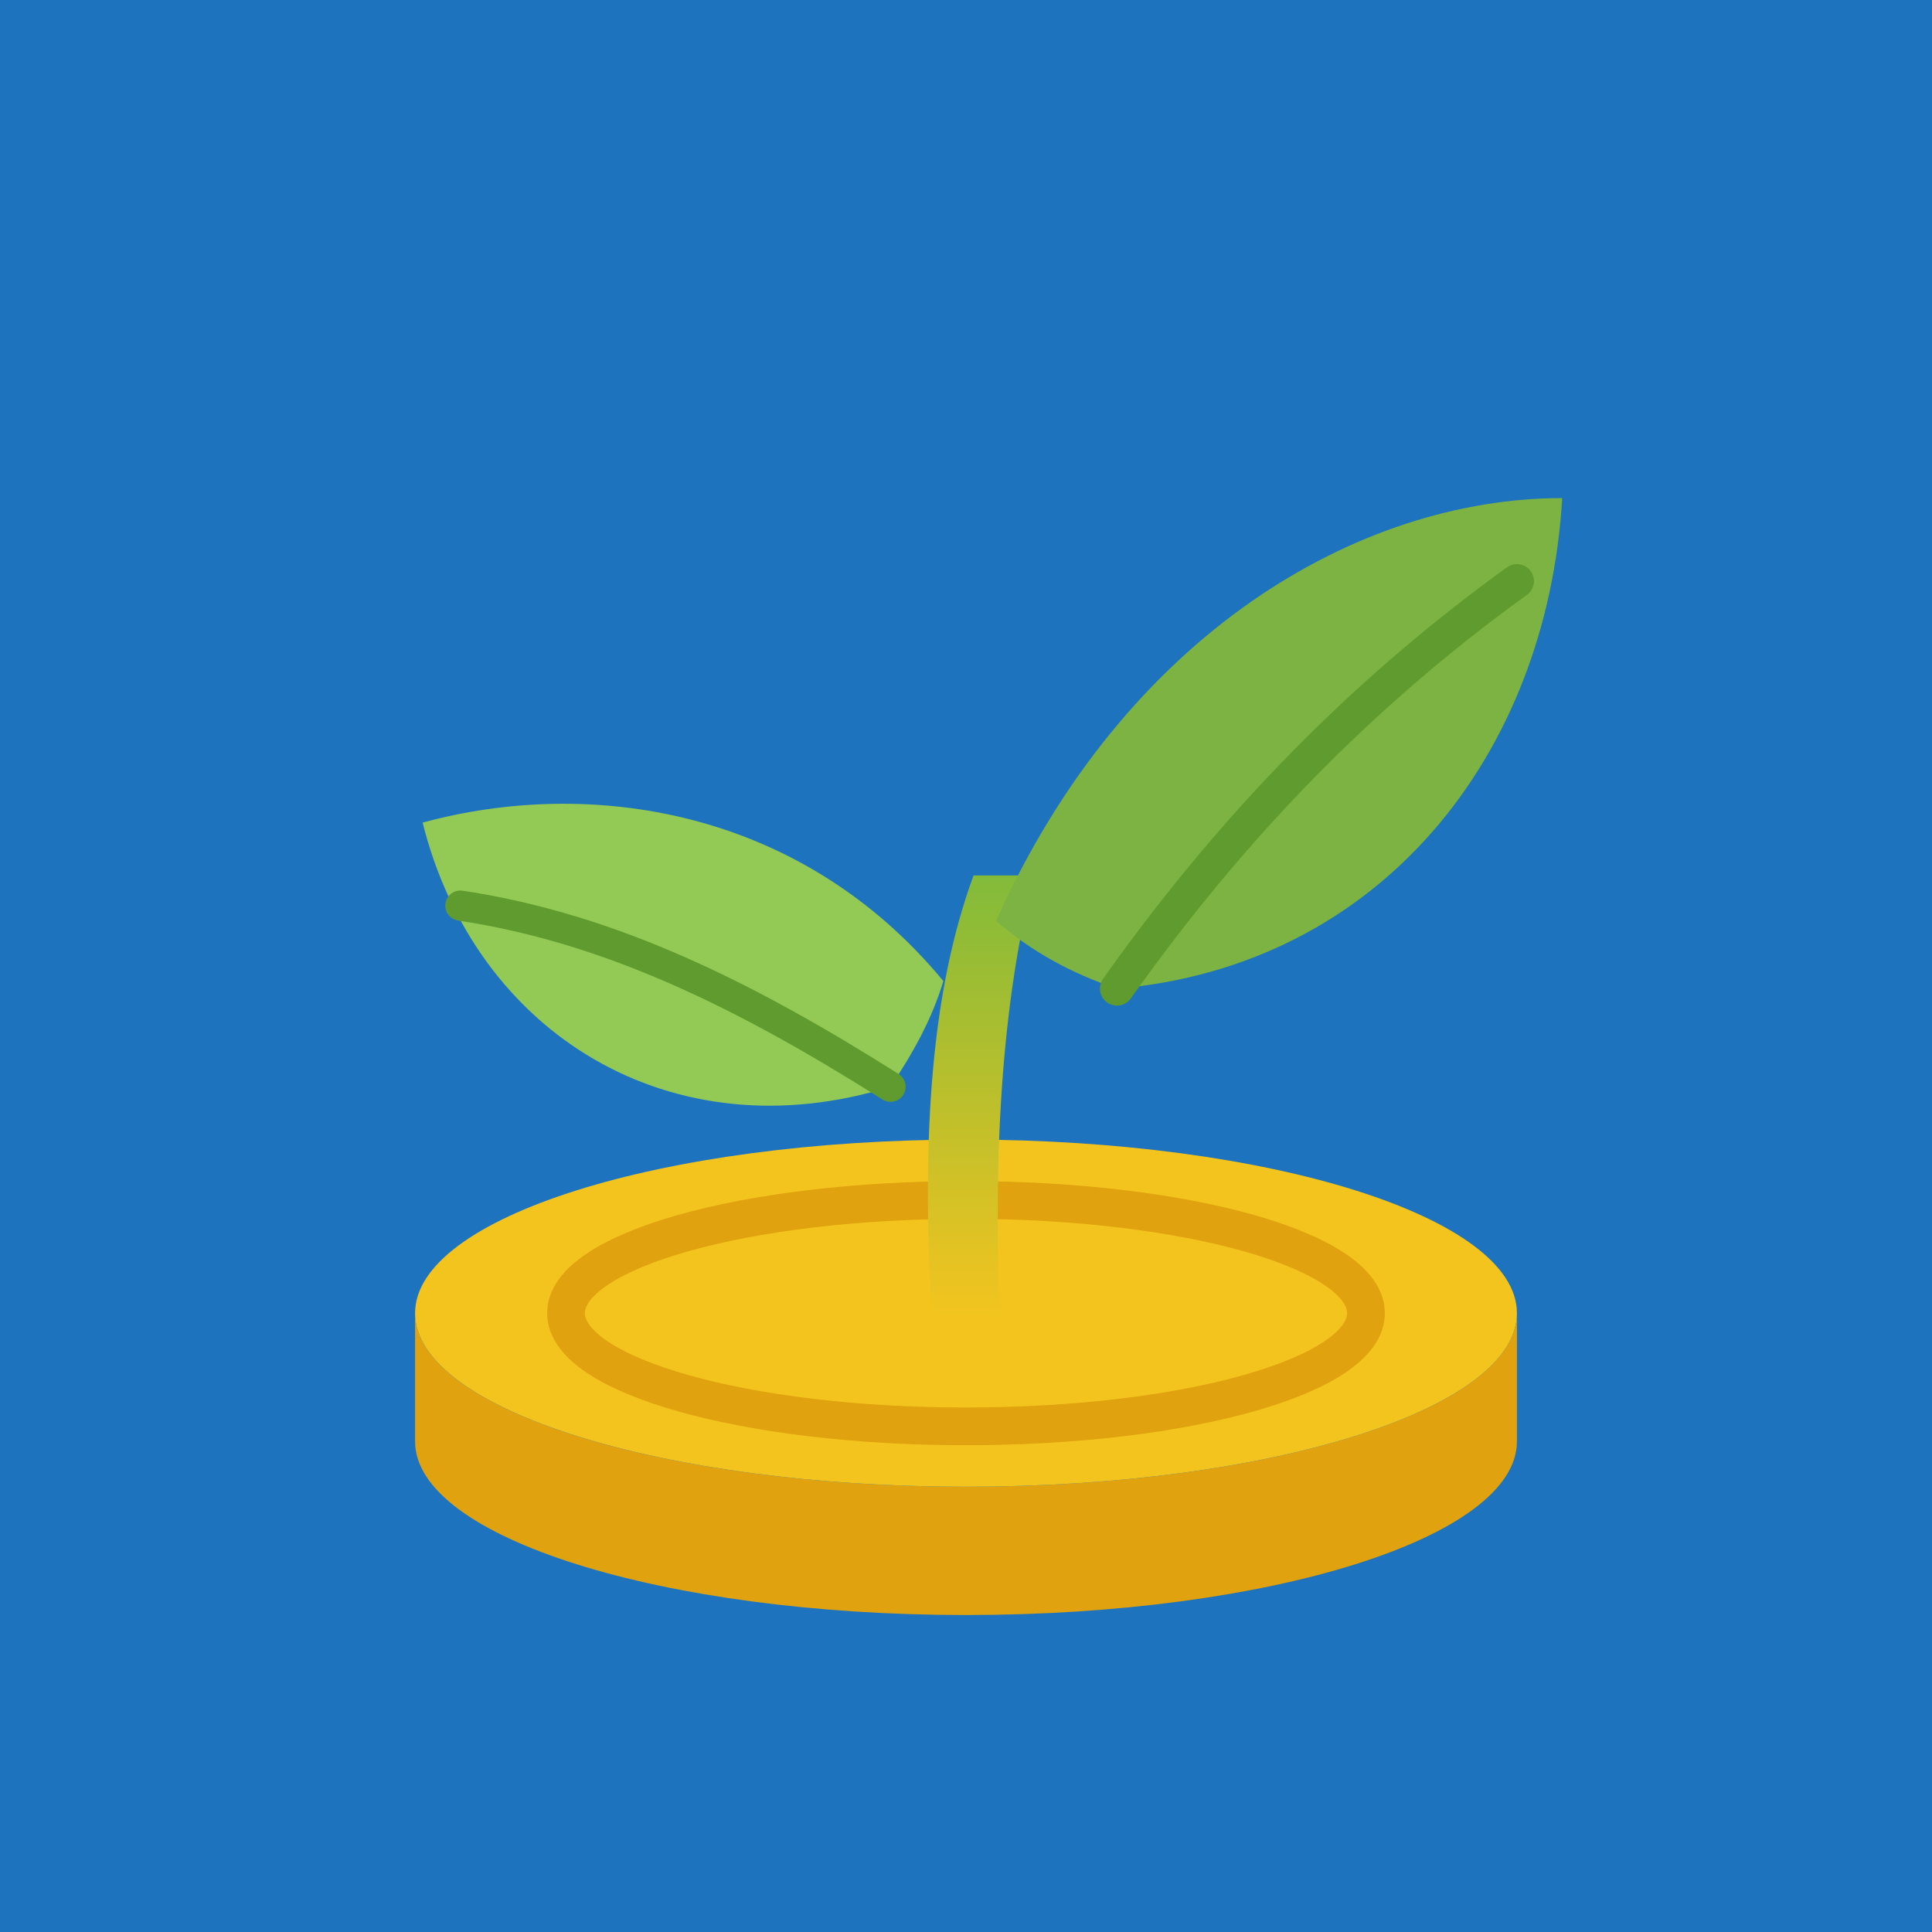
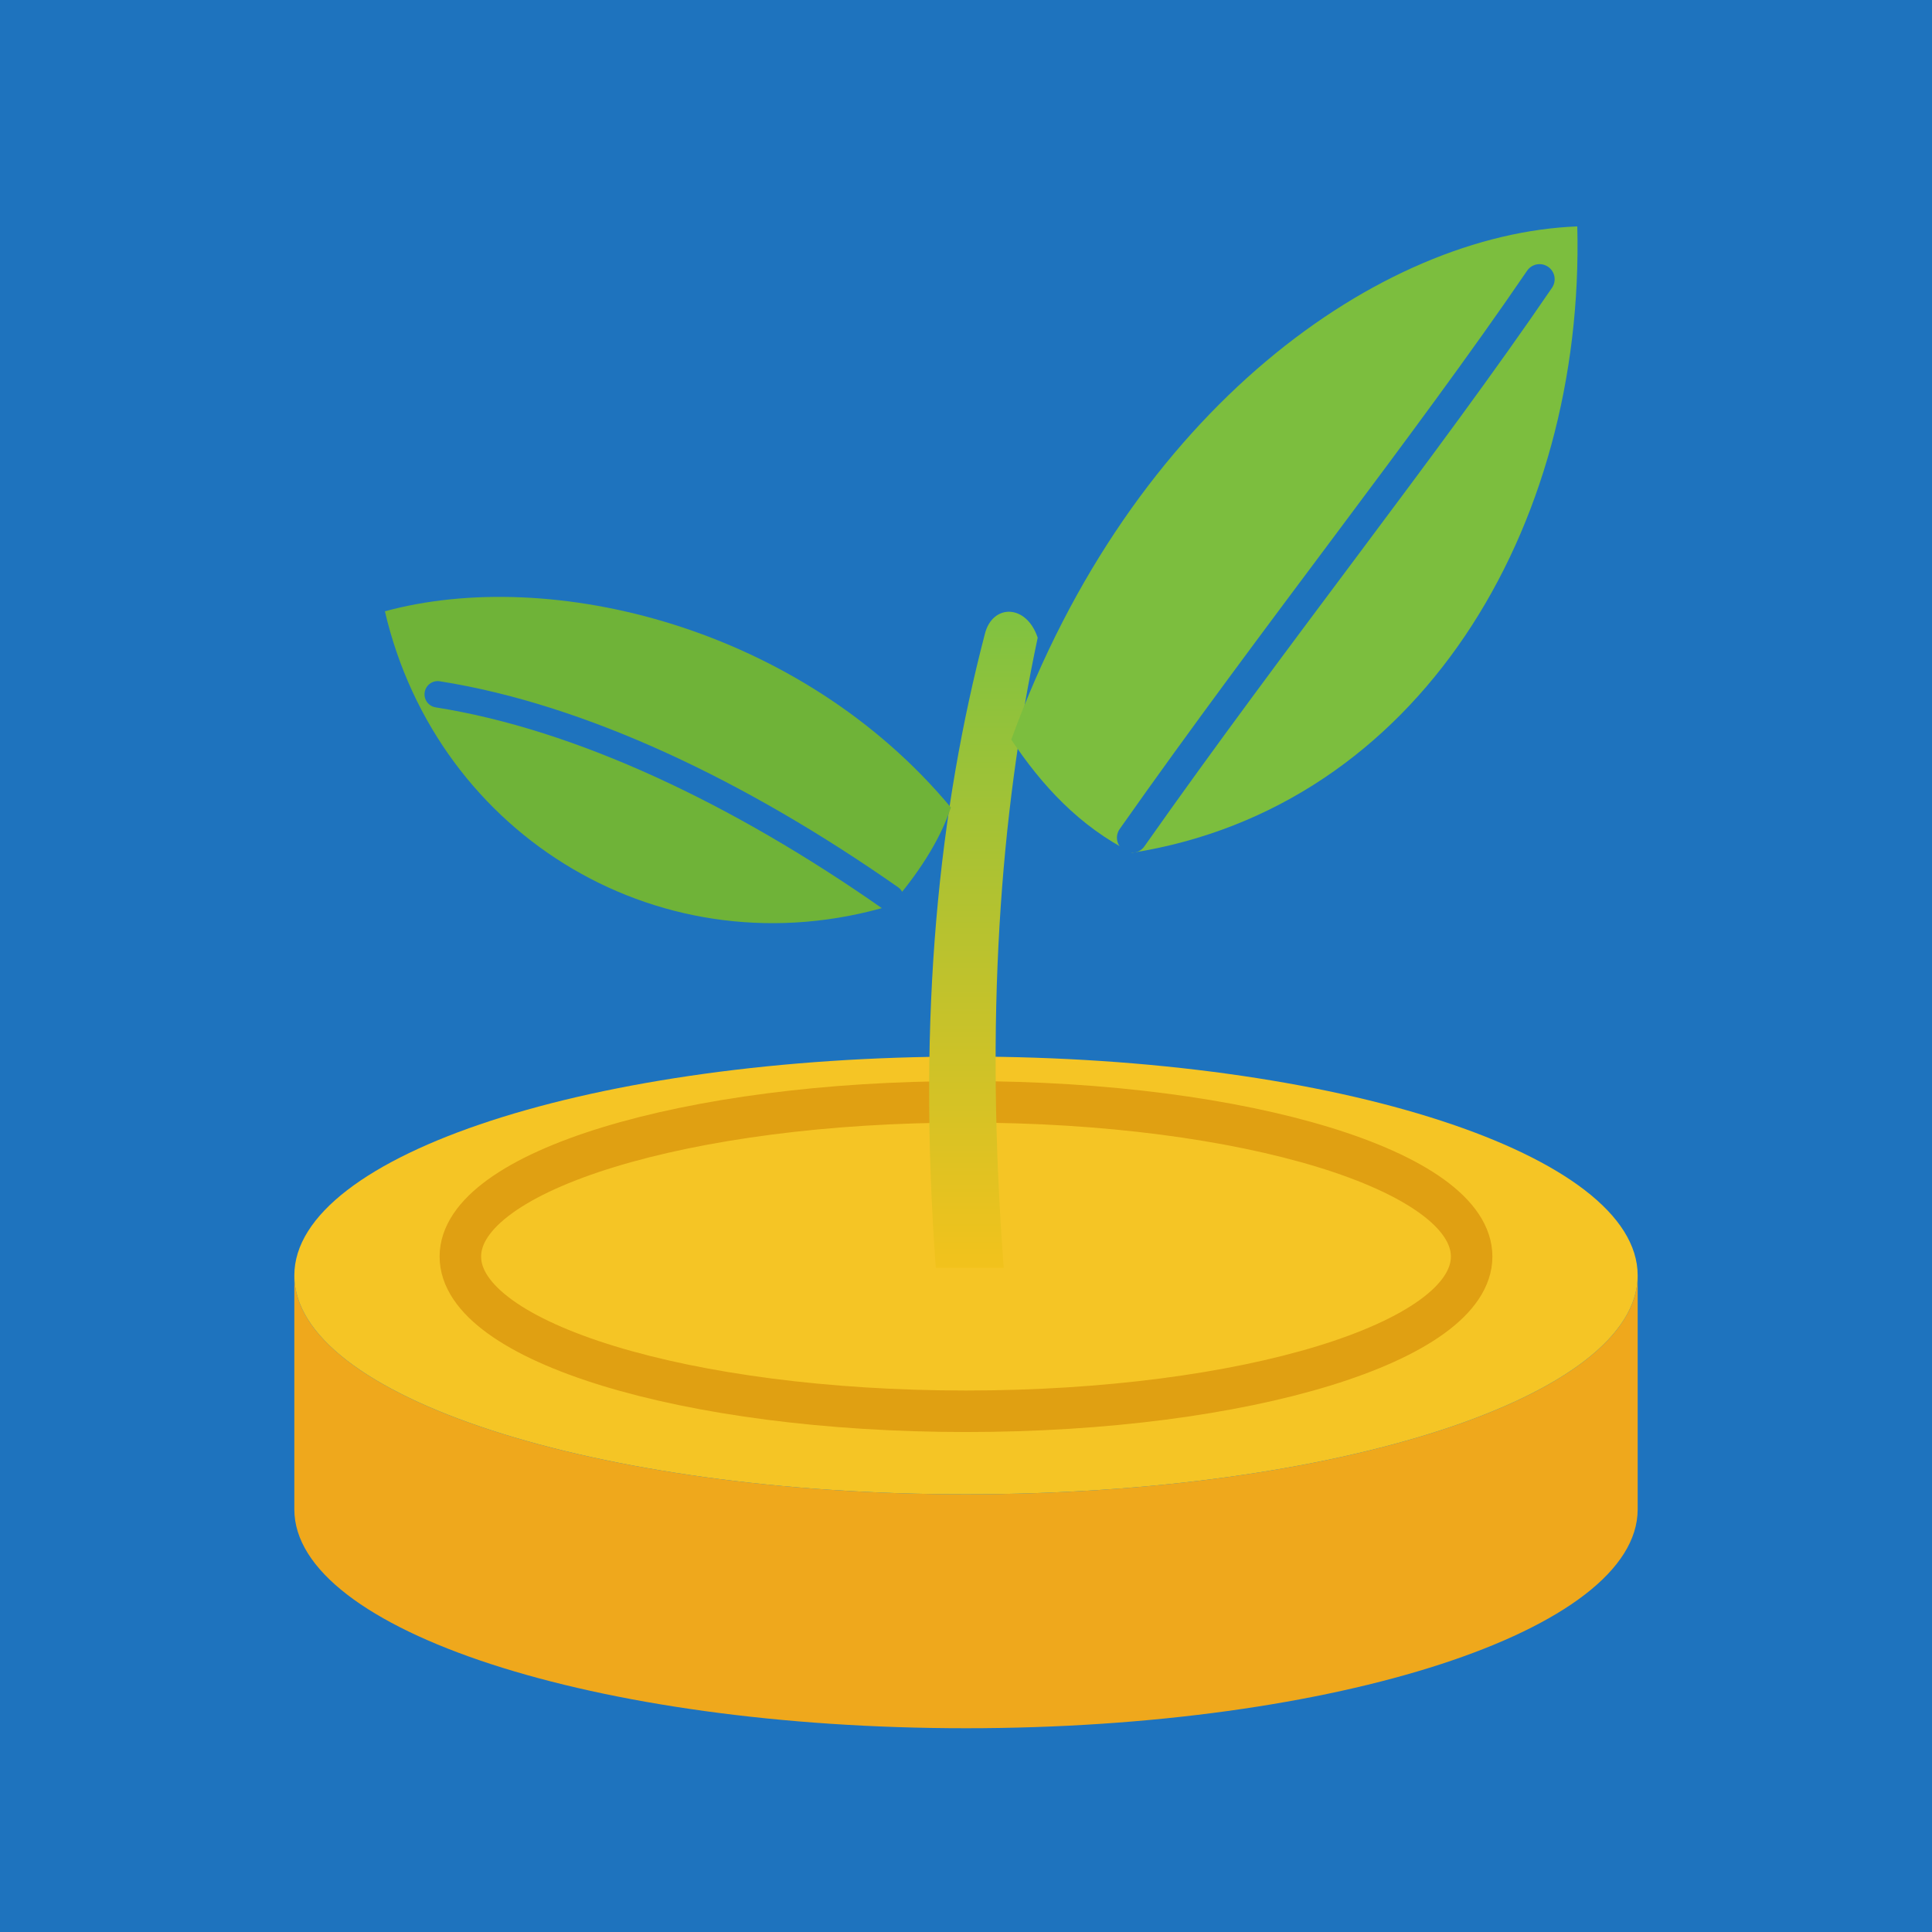
<svg xmlns="http://www.w3.org/2000/svg" viewBox="0 0 512 512" role="img" aria-label="GELD VERSTEHEN">
  <defs>
    <linearGradient id="stem" x1="0" y1="0" x2="0" y2="1">
-       <stop offset="0" stop-color="#82BB3A" />
-       <stop offset="1" stop-color="#F4C41E" />
+       <stop offset="0" stop-color="#7FC241" />
+       <stop offset="1" stop-color="#F2C21C" />
    </linearGradient>
  </defs>
  <rect width="512" height="512" fill="#1E73BE" />
-   <path d="M110 348 a146 46 0 0 0 292 0 v34 a146 46 0 0 1 -292 0 z" fill="#E0A20E" />
-   <ellipse cx="256" cy="348" rx="146" ry="46" fill="#F4C41E" />
-   <ellipse cx="256" cy="348" rx="106" ry="30" fill="none" stroke="#E0A20E" stroke-width="10" />
-   <path d="M247 350 C244 300 247 262 258 232 h16 C266 264 263 302 265 350 Z" fill="url(#stem)" />
-   <path d="M264 244 C298 168 360 132 414 132 C410 200 366 256 296 262 C284 258 273 252 264 244 Z" fill="#7CB342" />
-   <path d="M296 262 C330 214 366 180 402 154" fill="none" stroke="#5F9B2E" stroke-width="9" stroke-linecap="round" />
-   <path d="M250 260 C212 214 156 206 112 218 C126 274 178 306 236 288 C242 279 247 270 250 260 Z" fill="#93C955" />
-   <path d="M236 288 C198 264 162 246 122 240" fill="none" stroke="#5F9B2E" stroke-width="8" stroke-linecap="round" />
+   <path d="M78 338 a178 58 0 0 0 356 0 l0 62 a178 58 0 0 1 -356 0 z" fill="#EFA81C" />
+   <ellipse cx="256" cy="338" rx="178" ry="58" fill="#F5C525" />
+   <ellipse cx="256" cy="333" rx="134" ry="41" fill="none" stroke="#E0A012" stroke-width="11" />
+   <path d="M248 336 C243 268 249 214 261 168 C263 160 272 160 275 169 C265 216 261 270 266 336 Z" fill="url(#stem)" />
+   <path d="M268 196 C300 108 366 62 418 60 C420 140 376 214 300 226 C286 219 276 208 268 196 Z" fill="#7CBE3E" />
+   <path d="M300 222 C338 168 378 118 408 74" fill="none" stroke="#1E73BE" stroke-width="8" stroke-linecap="round" />
+   <path d="M252 214 C212 166 146 150 102 162 C116 222 176 258 236 240 C243 232 249 223 252 214 Z" fill="#6FB338" />
+   <path d="M236 238 C196 210 154 190 116 184" fill="none" stroke="#1E73BE" stroke-width="7" stroke-linecap="round" />
</svg>
